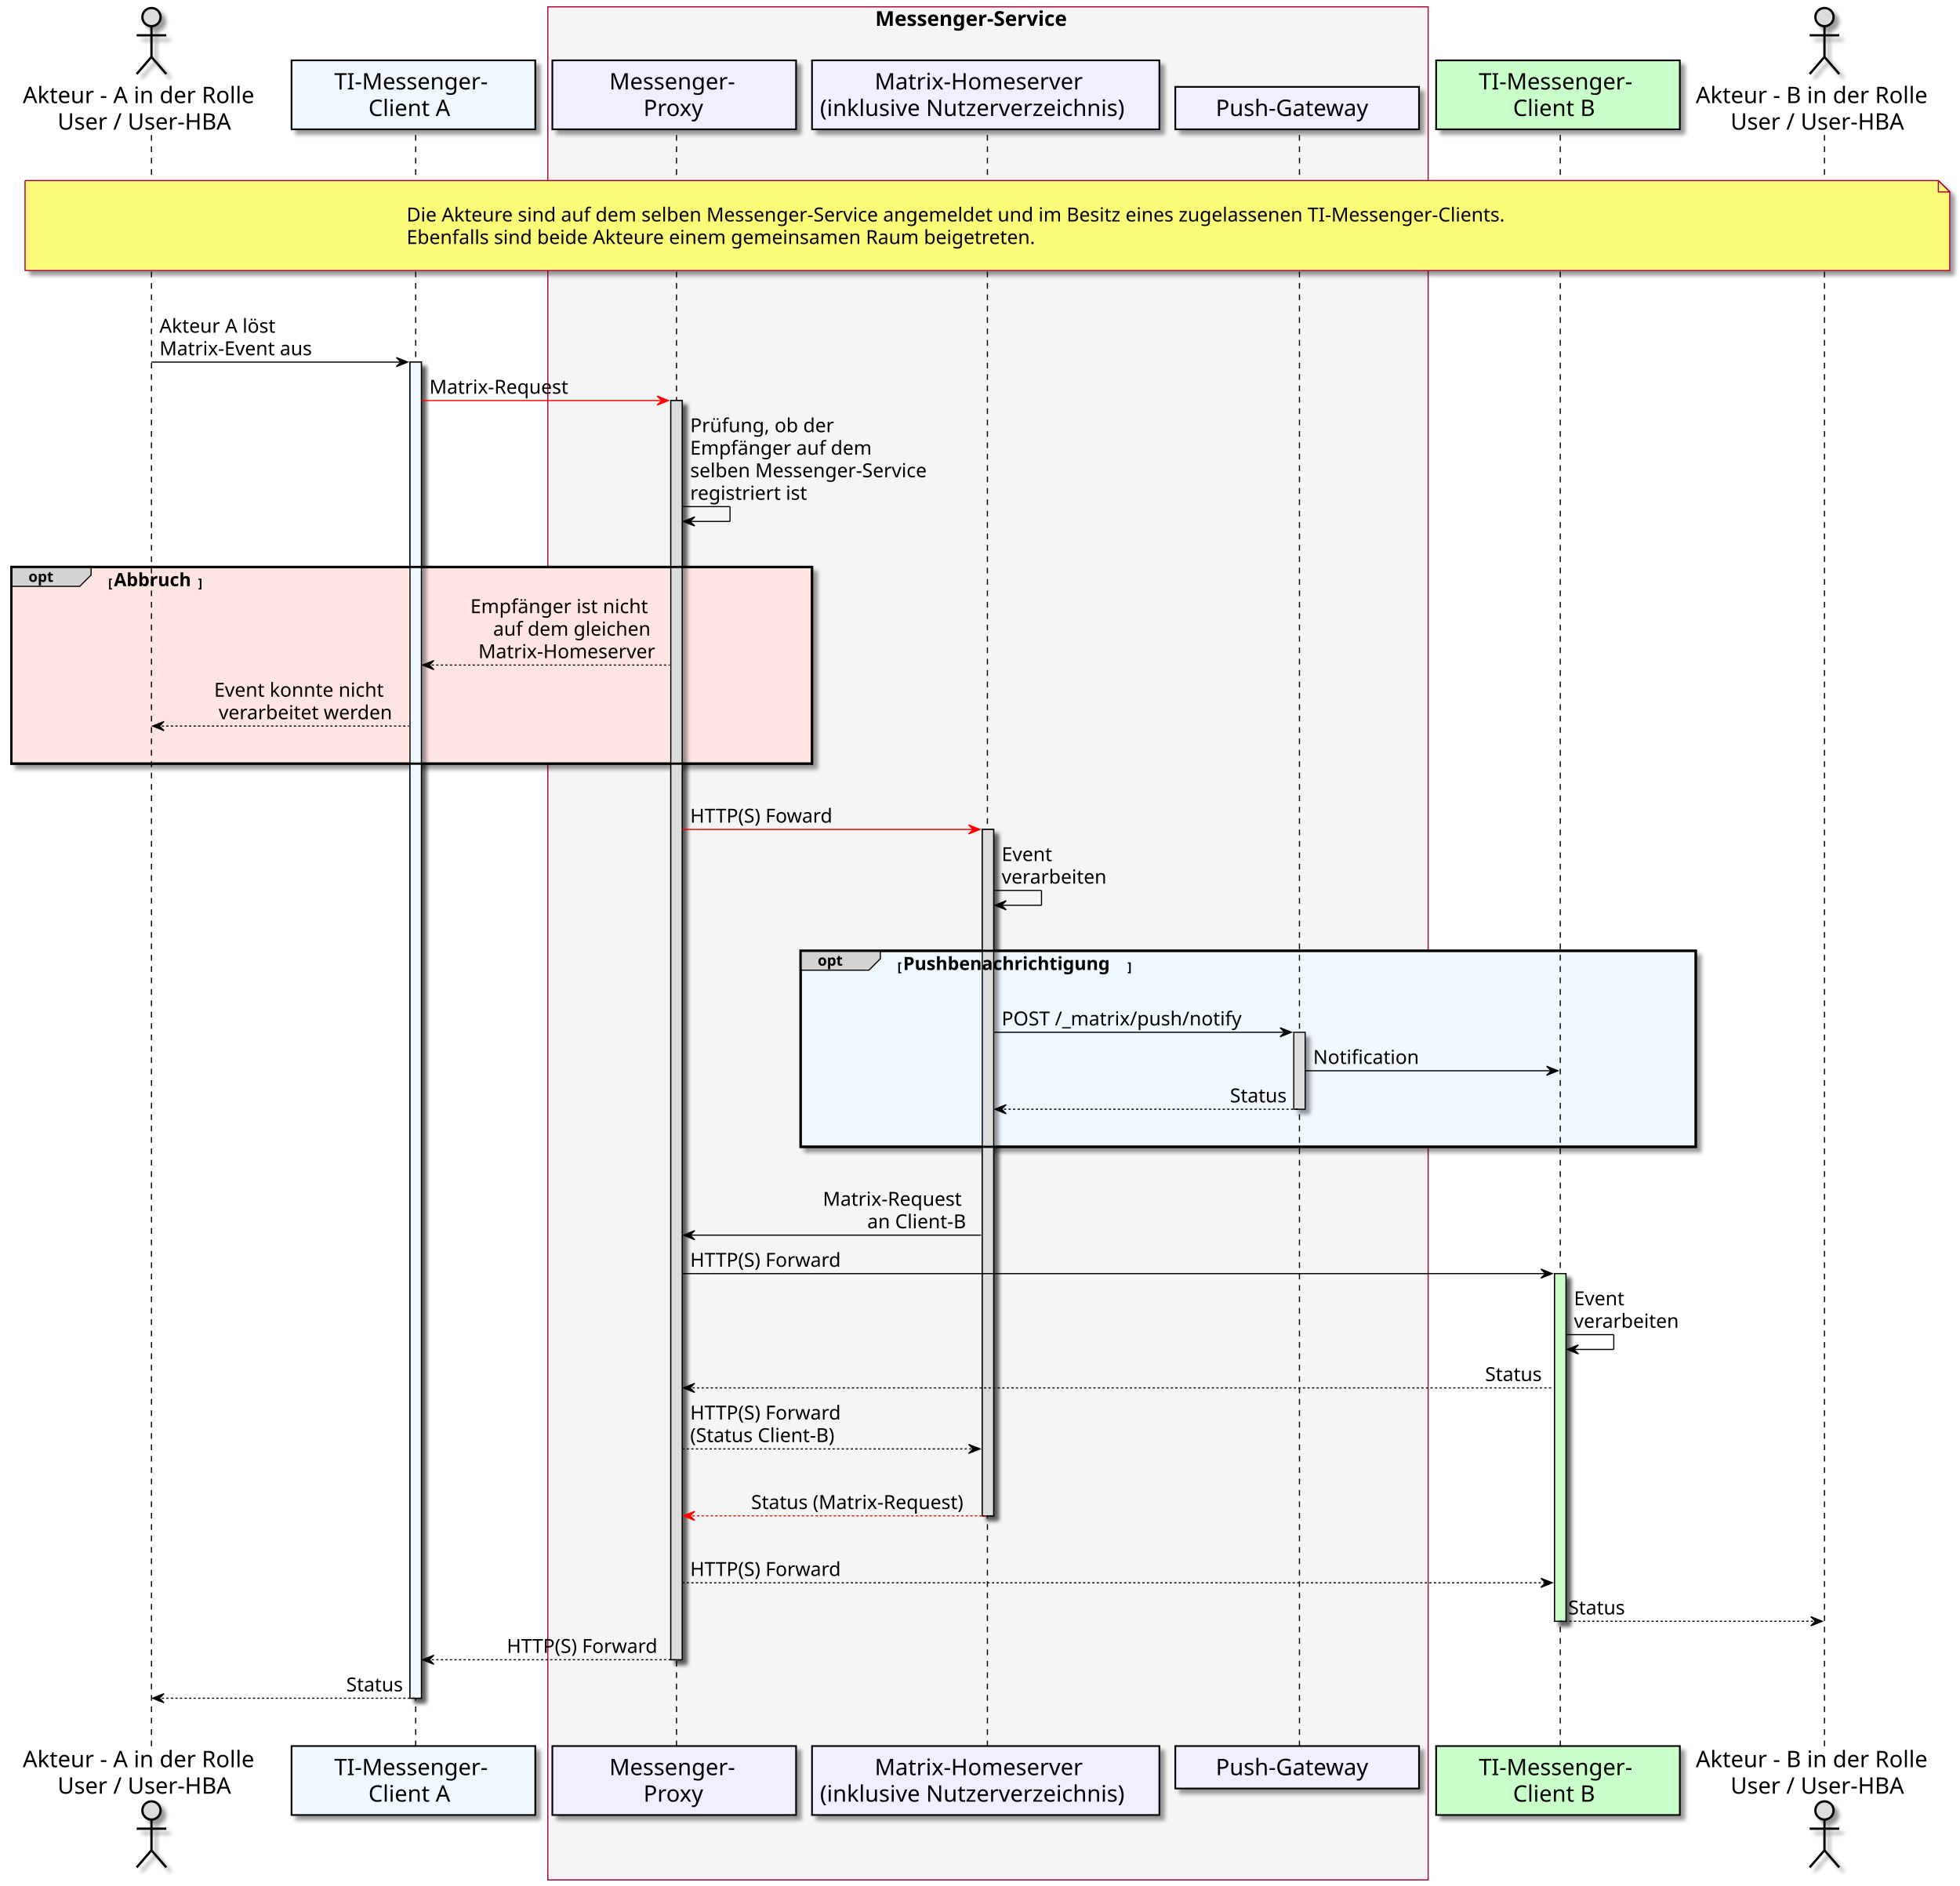
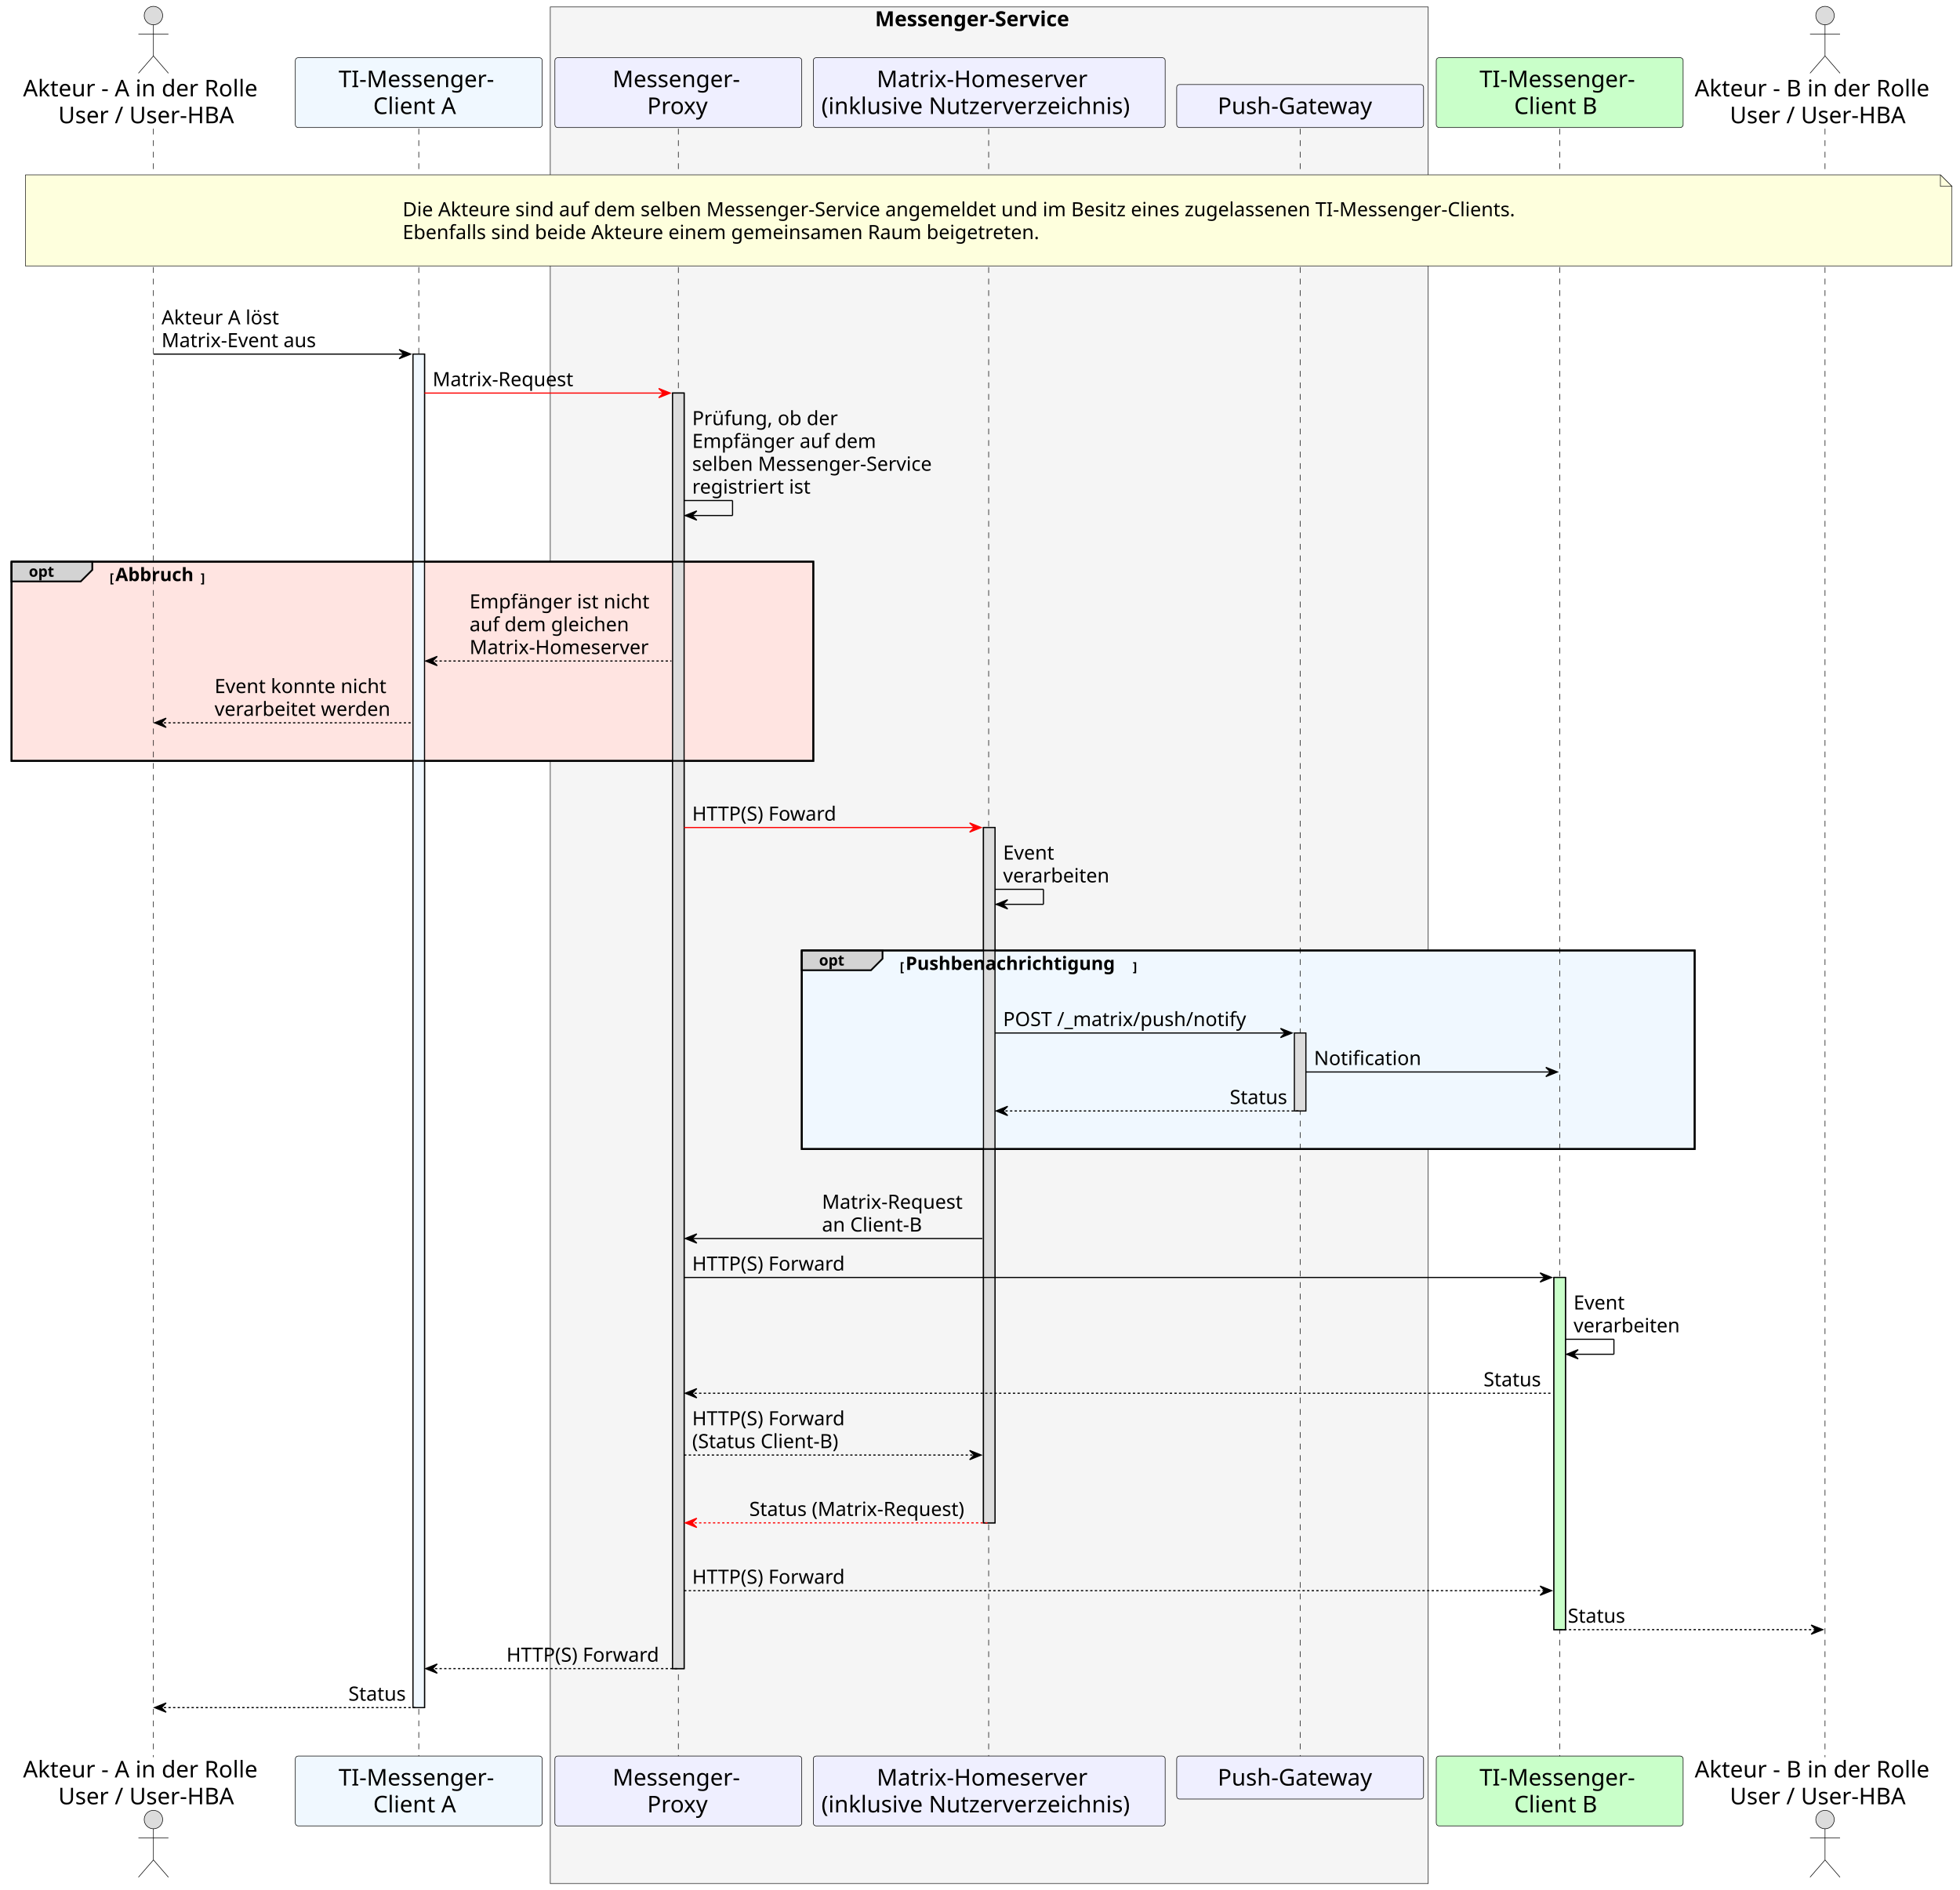
- <svg xmlns="http://www.w3.org/2000/svg" contentScriptType="application/ecmascript" contentStyleType="text/css" height="1656px" preserveAspectRatio="none" style="width:1721px;height:1656px;background:#FFFFFF;" version="1.1" viewBox="0 0 1721 1656" width="1721px" zoomAndPan="magnify">
-   <defs>
-     <filter height="300%" id="f1ey39pycby5nk" width="300%" x="-1" y="-1">
-       <feGaussianBlur result="blurOut" stdDeviation="2.0" />
-       <feColorMatrix in="blurOut" result="blurOut2" type="matrix" values="0 0 0 0 0 0 0 0 0 0 0 0 0 0 0 0 0 0 .4 0" />
-       <feOffset dx="4.0" dy="4.0" in="blurOut2" result="blurOut3" />
-       <feBlend in="SourceGraphic" in2="blurOut3" mode="normal" />
-     </filter>
-   </defs>
+ <svg xmlns="http://www.w3.org/2000/svg" contentStyleType="text/css" height="1638px" preserveAspectRatio="none" style="width:1699px;height:1638px;background:#FFFFFF;" version="1.1" viewBox="0 0 1699 1638" width="1699px" zoomAndPan="magnify">
+   <defs />
  <g>
-     <rect fill="#F5F5F5" height="1644.945" style="stroke:#A80036;stroke-width:1.0;" width="773" x="481" y="6" />
-     <text fill="#000000" font-family="sans-serif" font-size="18" font-weight="bold" lengthAdjust="spacing" textLength="193" x="768.5" y="22.708">Messenger-Service</text>
-     <text fill="#000000" font-family="sans-serif" font-size="13" font-weight="bold" lengthAdjust="spacing" textLength="0" x="966.5" y="23.887" />
-     <rect fill="#F0F8FF" filter="url(#f1ey39pycby5nk)" height="1173.398" style="stroke:#000000;stroke-width:1.0;" width="10" x="360" y="317.984" />
-     <rect fill="#DCDCDC" filter="url(#f1ey39pycby5nk)" height="1105.82" style="stroke:#000000;stroke-width:1.0;" width="10" x="589" y="351.773" />
-     <rect fill="#DCDCDC" filter="url(#f1ey39pycby5nk)" height="602.805" style="stroke:#000000;stroke-width:1.0;" width="10" x="862.5" y="728.422" />
-     <rect fill="#DCDCDC" filter="url(#f1ey39pycby5nk)" height="67.578" style="stroke:#000000;stroke-width:1.0;" width="10" x="1136" y="906.547" />
-     <rect fill="#C9FFC9" filter="url(#f1ey39pycby5nk)" height="305.312" style="stroke:#000000;stroke-width:1.0;" width="10" x="1365" y="1118.492" />
-     <rect fill="#FFE4E1" filter="url(#f1ey39pycby5nk)" height="172.703" style="stroke:#000000;stroke-width:2.0;" width="703" x="10" y="497.93" />
-     <rect fill="#F0F8FF" filter="url(#f1ey39pycby5nk)" height="172.125" style="stroke:#000000;stroke-width:2.0;" width="786" x="703" y="835" />
-     <line style="stroke:#000000;stroke-width:1.0;stroke-dasharray:5.0,5.0;" x1="133" x2="133" y1="118.562" y2="1534.383" />
-     <line style="stroke:#000000;stroke-width:1.0;stroke-dasharray:5.0,5.0;" x1="365" x2="365" y1="118.562" y2="1534.383" />
-     <line style="stroke:#000000;stroke-width:1.0;stroke-dasharray:5.0,5.0;" x1="594" x2="594" y1="118.562" y2="1534.383" />
-     <line style="stroke:#000000;stroke-width:1.0;stroke-dasharray:5.0,5.0;" x1="867" x2="867" y1="118.562" y2="1534.383" />
-     <line style="stroke:#000000;stroke-width:1.0;stroke-dasharray:5.0,5.0;" x1="1141" x2="1141" y1="118.562" y2="1534.383" />
-     <line style="stroke:#000000;stroke-width:1.0;stroke-dasharray:5.0,5.0;" x1="1370" x2="1370" y1="118.562" y2="1534.383" />
-     <line style="stroke:#000000;stroke-width:1.0;stroke-dasharray:5.0,5.0;" x1="1602" x2="1602" y1="118.562" y2="1534.383" />
-     <text fill="#000000" font-family="Aapex" font-size="20" lengthAdjust="spacing" textLength="220" x="20" y="90.564">Akteur - A in der Rolle</text>
-     <text fill="#000000" font-family="Aapex" font-size="20" lengthAdjust="spacing" textLength="159" x="50.5" y="113.846">User / User-HBA</text>
-     <ellipse cx="133" cy="15" fill="#DCDCDC" filter="url(#f1ey39pycby5nk)" rx="8" ry="8" style="stroke:#000000;stroke-width:2.0;" />
-     <path d="M133,23 L133,50 M120,31 L146,31 M133,50 L120,65 M133,50 L146,65 " fill="none" filter="url(#f1ey39pycby5nk)" style="stroke:#000000;stroke-width:2.0;" />
-     <text fill="#000000" font-family="Aapex" font-size="20" lengthAdjust="spacing" textLength="220" x="20" y="1551.947">Akteur - A in der Rolle</text>
-     <text fill="#000000" font-family="Aapex" font-size="20" lengthAdjust="spacing" textLength="159" x="50.5" y="1575.228">User / User-HBA</text>
-     <ellipse cx="133" cy="1589.945" fill="#DCDCDC" filter="url(#f1ey39pycby5nk)" rx="8" ry="8" style="stroke:#000000;stroke-width:2.0;" />
-     <path d="M133,1597.945 L133,1624.945 M120,1605.945 L146,1605.945 M133,1624.945 L120,1639.945 M133,1624.945 L146,1639.945 " fill="none" filter="url(#f1ey39pycby5nk)" style="stroke:#000000;stroke-width:2.0;" />
-     <rect fill="#F0F8FF" filter="url(#f1ey39pycby5nk)" height="60.562" style="stroke:#000000;stroke-width:1.5;" width="214" x="256" y="53" />
-     <text fill="#000000" font-family="Impact" font-size="20" lengthAdjust="spacing" textLength="139" x="293.5" y="78.564">TI-Messenger-</text>
-     <text fill="#000000" font-family="Impact" font-size="20" lengthAdjust="spacing" textLength="79" x="323.5" y="101.846">Client A</text>
-     <rect fill="#F0F8FF" filter="url(#f1ey39pycby5nk)" height="60.562" style="stroke:#000000;stroke-width:1.5;" width="214" x="256" y="1533.383" />
-     <text fill="#000000" font-family="Impact" font-size="20" lengthAdjust="spacing" textLength="139" x="293.5" y="1558.947">TI-Messenger-</text>
-     <text fill="#000000" font-family="Impact" font-size="20" lengthAdjust="spacing" textLength="79" x="323.5" y="1582.228">Client A</text>
-     <rect fill="#EFEFFF" filter="url(#f1ey39pycby5nk)" height="60.562" style="stroke:#000000;stroke-width:1.5;" width="214" x="485" y="53" />
-     <text fill="#000000" font-family="Impact" font-size="20" lengthAdjust="spacing" textLength="114" x="535" y="78.564">Messenger-</text>
-     <text fill="#000000" font-family="Impact" font-size="20" lengthAdjust="spacing" textLength="54" x="565" y="101.846">Proxy</text>
-     <rect fill="#EFEFFF" filter="url(#f1ey39pycby5nk)" height="60.562" style="stroke:#000000;stroke-width:1.5;" width="214" x="485" y="1533.383" />
-     <text fill="#000000" font-family="Impact" font-size="20" lengthAdjust="spacing" textLength="114" x="535" y="1558.947">Messenger-</text>
-     <text fill="#000000" font-family="Impact" font-size="20" lengthAdjust="spacing" textLength="54" x="565" y="1582.228">Proxy</text>
-     <rect fill="#EFEFFF" filter="url(#f1ey39pycby5nk)" height="60.562" style="stroke:#000000;stroke-width:1.5;" width="305" x="713" y="53" />
-     <text fill="#000000" font-family="Impact" font-size="20" lengthAdjust="spacing" textLength="189" x="768" y="78.564">Matrix-Homeserver</text>
-     <text fill="#000000" font-family="Impact" font-size="20" lengthAdjust="spacing" textLength="291" x="720" y="101.846">(inklusive Nutzerverzeichnis)</text>
-     <rect fill="#EFEFFF" filter="url(#f1ey39pycby5nk)" height="60.562" style="stroke:#000000;stroke-width:1.5;" width="305" x="713" y="1533.383" />
-     <text fill="#000000" font-family="Impact" font-size="20" lengthAdjust="spacing" textLength="189" x="768" y="1558.947">Matrix-Homeserver</text>
-     <text fill="#000000" font-family="Impact" font-size="20" lengthAdjust="spacing" textLength="291" x="720" y="1582.228">(inklusive Nutzerverzeichnis)</text>
-     <rect fill="#EFEFFF" filter="url(#f1ey39pycby5nk)" height="37.281" style="stroke:#000000;stroke-width:1.5;" width="214" x="1032" y="76.281" />
-     <text fill="#000000" font-family="Impact" font-size="20" lengthAdjust="spacing" textLength="143" x="1067.5" y="101.846">Push-Gateway</text>
-     <rect fill="#EFEFFF" filter="url(#f1ey39pycby5nk)" height="37.281" style="stroke:#000000;stroke-width:1.5;" width="214" x="1032" y="1533.383" />
-     <text fill="#000000" font-family="Impact" font-size="20" lengthAdjust="spacing" textLength="143" x="1067.5" y="1558.947">Push-Gateway</text>
-     <rect fill="#C9FFC9" filter="url(#f1ey39pycby5nk)" height="60.562" style="stroke:#000000;stroke-width:1.5;" width="214" x="1261" y="53" />
-     <text fill="#000000" font-family="Impact" font-size="20" lengthAdjust="spacing" textLength="139" x="1298.5" y="78.564">TI-Messenger-</text>
-     <text fill="#000000" font-family="Impact" font-size="20" lengthAdjust="spacing" textLength="79" x="1328.5" y="101.846">Client B</text>
-     <rect fill="#C9FFC9" filter="url(#f1ey39pycby5nk)" height="60.562" style="stroke:#000000;stroke-width:1.5;" width="214" x="1261" y="1533.383" />
-     <text fill="#000000" font-family="Impact" font-size="20" lengthAdjust="spacing" textLength="139" x="1298.5" y="1558.947">TI-Messenger-</text>
-     <text fill="#000000" font-family="Impact" font-size="20" lengthAdjust="spacing" textLength="79" x="1328.5" y="1582.228">Client B</text>
-     <text fill="#000000" font-family="Aapex" font-size="20" lengthAdjust="spacing" textLength="220" x="1489" y="90.564">Akteur - B in der Rolle</text>
-     <text fill="#000000" font-family="Aapex" font-size="20" lengthAdjust="spacing" textLength="159" x="1519.5" y="113.846">User / User-HBA</text>
-     <ellipse cx="1602" cy="15" fill="#DCDCDC" filter="url(#f1ey39pycby5nk)" rx="8" ry="8" style="stroke:#000000;stroke-width:2.0;" />
-     <path d="M1602,23 L1602,50 M1589,31 L1615,31 M1602,50 L1589,65 M1602,50 L1615,65 " fill="none" filter="url(#f1ey39pycby5nk)" style="stroke:#000000;stroke-width:2.0;" />
-     <text fill="#000000" font-family="Aapex" font-size="20" lengthAdjust="spacing" textLength="220" x="1489" y="1551.947">Akteur - B in der Rolle</text>
-     <text fill="#000000" font-family="Aapex" font-size="20" lengthAdjust="spacing" textLength="159" x="1519.5" y="1575.228">User / User-HBA</text>
-     <ellipse cx="1602" cy="1589.945" fill="#DCDCDC" filter="url(#f1ey39pycby5nk)" rx="8" ry="8" style="stroke:#000000;stroke-width:2.0;" />
-     <path d="M1602,1597.945 L1602,1624.945 M1589,1605.945 L1615,1605.945 M1602,1624.945 L1589,1639.945 M1602,1624.945 L1615,1639.945 " fill="none" filter="url(#f1ey39pycby5nk)" style="stroke:#000000;stroke-width:2.0;" />
-     <rect fill="#F0F8FF" filter="url(#f1ey39pycby5nk)" height="1173.398" style="stroke:#000000;stroke-width:1.0;" width="10" x="360" y="317.984" />
-     <rect fill="#DCDCDC" filter="url(#f1ey39pycby5nk)" height="1105.82" style="stroke:#000000;stroke-width:1.0;" width="10" x="589" y="351.773" />
-     <rect fill="#DCDCDC" filter="url(#f1ey39pycby5nk)" height="602.805" style="stroke:#000000;stroke-width:1.0;" width="10" x="862.5" y="728.422" />
-     <rect fill="#DCDCDC" filter="url(#f1ey39pycby5nk)" height="67.578" style="stroke:#000000;stroke-width:1.0;" width="10" x="1136" y="906.547" />
-     <rect fill="#C9FFC9" filter="url(#f1ey39pycby5nk)" height="305.312" style="stroke:#000000;stroke-width:1.0;" width="10" x="1365" y="1118.492" />
-     <path d="M22,158.562 L22,237.562 L1712,237.562 L1712,168.562 L1702,158.562 L22,158.562 " fill="#FBFB77" filter="url(#f1ey39pycby5nk)" style="stroke:#A80036;stroke-width:1.0;" />
-     <path d="M1702,158.562 L1702,168.562 L1712,168.562 L1702,158.562 " fill="#FBFB77" style="stroke:#A80036;stroke-width:1.0;" />
-     <text fill="#000000" font-family="sans-serif" font-size="13" lengthAdjust="spacing" textLength="0" x="361" y="175.629" />
-     <text fill="#000000" font-family="sans-serif" font-size="17" lengthAdjust="spacing" textLength="1007" x="357" y="194.475">Die Akteure sind auf dem selben Messenger-Service angemeldet und im Besitz eines zugelassenen TI-Messenger-Clients.</text>
-     <text fill="#000000" font-family="sans-serif" font-size="17" lengthAdjust="spacing" textLength="580" x="357" y="214.264">Ebenfalls sind beide Akteure einem gemeinsamen Raum beigetreten.</text>
-     <text fill="#000000" font-family="sans-serif" font-size="13" lengthAdjust="spacing" textLength="0" x="361" y="230.34" />
-     <polygon fill="#000000" points="348,313.984,358,317.984,348,321.984,352,317.984" style="stroke:#000000;stroke-width:1.0;" />
-     <line style="stroke:#000000;stroke-width:1.0;" x1="133" x2="354" y1="317.984" y2="317.984" />
-     <text fill="#000000" font-family="sans-serif" font-size="17" lengthAdjust="spacing" textLength="107" x="140" y="292.186">Akteur A löst</text>
-     <text fill="#000000" font-family="sans-serif" font-size="17" lengthAdjust="spacing" textLength="143" x="140" y="311.975">Matrix-Event aus</text>
-     <polygon fill="#FF0000" points="577,347.773,587,351.773,577,355.773,581,351.773" style="stroke:#FF0000;stroke-width:1.0;" />
-     <line style="stroke:#FF0000;stroke-width:1.0;" x1="370" x2="583" y1="351.773" y2="351.773" />
-     <text fill="#000000" font-family="sans-serif" font-size="17" lengthAdjust="spacing" textLength="128" x="377" y="345.764">Matrix-Request</text>
-     <line style="stroke:#000000;stroke-width:1.0;" x1="599" x2="641" y1="444.93" y2="444.93" />
-     <line style="stroke:#000000;stroke-width:1.0;" x1="641" x2="641" y1="444.93" y2="457.93" />
-     <line style="stroke:#000000;stroke-width:1.0;" x1="600" x2="641" y1="457.93" y2="457.93" />
-     <polygon fill="#000000" points="610,453.93,600,457.93,610,461.93,606,457.93" style="stroke:#000000;stroke-width:1.0;" />
-     <text fill="#000000" font-family="sans-serif" font-size="17" lengthAdjust="spacing" textLength="128" x="606" y="379.553">Prüfung, ob der</text>
-     <text fill="#000000" font-family="sans-serif" font-size="17" lengthAdjust="spacing" textLength="166" x="606" y="399.342">Empfänger auf dem</text>
-     <text fill="#000000" font-family="sans-serif" font-size="17" lengthAdjust="spacing" textLength="215" x="606" y="419.131">selben Messenger-Service</text>
-     <text fill="#000000" font-family="sans-serif" font-size="17" lengthAdjust="spacing" textLength="108" x="606" y="438.92">registriert ist</text>
-     <path d="M10,497.93 L80,497.93 L80,504.93 L70,514.93 L10,514.93 L10,497.93 " fill="#D3D3D3" style="stroke:#000000;stroke-width:1.0;" />
-     <rect fill="none" height="172.703" style="stroke:#000000;stroke-width:2.0;" width="703" x="10" y="497.93" />
-     <text fill="#000000" font-family="sans-serif" font-size="13" font-weight="bold" lengthAdjust="spacing" textLength="25" x="25" y="510.997">opt</text>
-     <text fill="#000000" font-family="sans-serif" font-size="11" font-weight="bold" lengthAdjust="spacing" textLength="5" x="95" y="515.96">[</text>
-     <text fill="#000000" font-family="sans-serif" font-size="16" font-weight="bold" lengthAdjust="spacing" textLength="74" x="100" y="514.781">Abbruch</text>
-     <text fill="#000000" font-family="sans-serif" font-size="11" font-weight="bold" lengthAdjust="spacing" textLength="5" x="174" y="515.96">]</text>
-     <polygon fill="#000000" points="381,580.055,371,584.055,381,588.055,377,584.055" style="stroke:#000000;stroke-width:1.0;" />
-     <line style="stroke:#000000;stroke-width:1.0;stroke-dasharray:2.0,2.0;" x1="375" x2="588" y1="584.055" y2="584.055" />
-     <text fill="#000000" font-family="sans-serif" font-size="17" lengthAdjust="spacing" textLength="164" x="413" y="538.467">Empfänger ist nicht</text>
-     <text fill="#000000" font-family="sans-serif" font-size="17" lengthAdjust="spacing" textLength="144" x="433" y="558.256">auf dem gleichen</text>
-     <text fill="#000000" font-family="sans-serif" font-size="17" lengthAdjust="spacing" textLength="162" x="420" y="578.045">Matrix-Homeserver</text>
-     <polygon fill="#000000" points="144,633.633,134,637.633,144,641.633,140,637.633" style="stroke:#000000;stroke-width:1.0;" />
-     <line style="stroke:#000000;stroke-width:1.0;stroke-dasharray:2.0,2.0;" x1="138" x2="359" y1="637.633" y2="637.633" />
-     <text fill="#000000" font-family="sans-serif" font-size="17" lengthAdjust="spacing" textLength="160" x="188" y="611.835">Event konnte nicht</text>
-     <text fill="#000000" font-family="sans-serif" font-size="17" lengthAdjust="spacing" textLength="161" x="192" y="631.624">verarbeitet werden</text>
-     <polygon fill="#FF0000" points="850.5,724.422,860.5,728.422,850.5,732.422,854.5,728.422" style="stroke:#FF0000;stroke-width:1.0;" />
-     <line style="stroke:#FF0000;stroke-width:1.0;" x1="599" x2="856.5" y1="728.422" y2="728.422" />
-     <text fill="#000000" font-family="sans-serif" font-size="17" lengthAdjust="spacing" textLength="135" x="606" y="722.413">HTTP(S) Foward</text>
-     <line style="stroke:#000000;stroke-width:1.0;" x1="872.5" x2="914.5" y1="782" y2="782" />
-     <line style="stroke:#000000;stroke-width:1.0;" x1="914.5" x2="914.5" y1="782" y2="795" />
-     <line style="stroke:#000000;stroke-width:1.0;" x1="873.5" x2="914.5" y1="795" y2="795" />
-     <polygon fill="#000000" points="883.5,791,873.5,795,883.5,799,879.5,795" style="stroke:#000000;stroke-width:1.0;" />
-     <text fill="#000000" font-family="sans-serif" font-size="17" lengthAdjust="spacing" textLength="49" x="879.5" y="756.202">Event</text>
-     <text fill="#000000" font-family="sans-serif" font-size="17" lengthAdjust="spacing" textLength="97" x="879.5" y="775.991">verarbeiten</text>
-     <path d="M703,835 L773,835 L773,842 L763,852 L703,852 L703,835 " fill="#D3D3D3" style="stroke:#000000;stroke-width:1.0;" />
-     <rect fill="none" height="172.125" style="stroke:#000000;stroke-width:2.0;" width="786" x="703" y="835" />
-     <text fill="#000000" font-family="sans-serif" font-size="13" font-weight="bold" lengthAdjust="spacing" textLength="25" x="718" y="848.067">opt</text>
-     <text fill="#000000" font-family="sans-serif" font-size="11" font-weight="bold" lengthAdjust="spacing" textLength="5" x="788" y="853.031">[</text>
-     <text fill="#000000" font-family="sans-serif" font-size="16" font-weight="bold" lengthAdjust="spacing" textLength="197" x="793" y="851.852">Pushbenachrichtigung</text>
-     <text fill="#000000" font-family="sans-serif" font-size="11" font-weight="bold" lengthAdjust="spacing" textLength="5" x="990" y="853.031">]</text>
-     <polygon fill="#000000" points="1124,902.547,1134,906.547,1124,910.547,1128,906.547" style="stroke:#000000;stroke-width:1.0;" />
-     <line style="stroke:#000000;stroke-width:1.0;" x1="872.5" x2="1130" y1="906.547" y2="906.547" />
-     <text fill="#000000" font-family="sans-serif" font-size="17" lengthAdjust="spacing" textLength="221" x="879.5" y="900.538">POST /_matrix/push/notify</text>
-     <polygon fill="#000000" points="1358,936.336,1368,940.336,1358,944.336,1362,940.336" style="stroke:#000000;stroke-width:1.0;" />
-     <line style="stroke:#000000;stroke-width:1.0;" x1="1146" x2="1364" y1="940.336" y2="940.336" />
-     <text fill="#000000" font-family="sans-serif" font-size="17" lengthAdjust="spacing" textLength="97" x="1153" y="934.327">Notification</text>
-     <polygon fill="#000000" points="883.5,970.125,873.5,974.125,883.5,978.125,879.5,974.125" style="stroke:#000000;stroke-width:1.0;" />
-     <line style="stroke:#000000;stroke-width:1.0;stroke-dasharray:2.0,2.0;" x1="877.5" x2="1140" y1="974.125" y2="974.125" />
-     <text fill="#000000" font-family="sans-serif" font-size="17" lengthAdjust="spacing" textLength="54" x="1080" y="968.116">Status</text>
-     <polygon fill="#000000" points="610,1080.703,600,1084.703,610,1088.703,606,1084.703" style="stroke:#000000;stroke-width:1.0;" />
-     <line style="stroke:#000000;stroke-width:1.0;" x1="604" x2="861.5" y1="1084.703" y2="1084.703" />
-     <text fill="#000000" font-family="sans-serif" font-size="17" lengthAdjust="spacing" textLength="128" x="722.5" y="1058.905">Matrix-Request</text>
-     <text fill="#000000" font-family="sans-serif" font-size="17" lengthAdjust="spacing" textLength="94" x="761.5" y="1078.694">an Client-B</text>
-     <polygon fill="#000000" points="1353,1114.492,1363,1118.492,1353,1122.492,1357,1118.492" style="stroke:#000000;stroke-width:1.0;" />
-     <line style="stroke:#000000;stroke-width:1.0;" x1="599" x2="1359" y1="1118.492" y2="1118.492" />
-     <text fill="#000000" font-family="sans-serif" font-size="17" lengthAdjust="spacing" textLength="142" x="606" y="1112.483">HTTP(S) Forward</text>
-     <line style="stroke:#000000;stroke-width:1.0;" x1="1375" x2="1417" y1="1172.07" y2="1172.07" />
-     <line style="stroke:#000000;stroke-width:1.0;" x1="1417" x2="1417" y1="1172.07" y2="1185.07" />
-     <line style="stroke:#000000;stroke-width:1.0;" x1="1376" x2="1417" y1="1185.07" y2="1185.07" />
-     <polygon fill="#000000" points="1386,1181.07,1376,1185.07,1386,1189.07,1382,1185.07" style="stroke:#000000;stroke-width:1.0;" />
-     <text fill="#000000" font-family="sans-serif" font-size="17" lengthAdjust="spacing" textLength="49" x="1382" y="1146.272">Event</text>
-     <text fill="#000000" font-family="sans-serif" font-size="17" lengthAdjust="spacing" textLength="97" x="1382" y="1166.061">verarbeiten</text>
-     <polygon fill="#000000" points="610,1214.859,600,1218.859,610,1222.859,606,1218.859" style="stroke:#000000;stroke-width:1.0;" />
-     <line style="stroke:#000000;stroke-width:1.0;stroke-dasharray:2.0,2.0;" x1="604" x2="1364" y1="1218.859" y2="1218.859" />
-     <text fill="#000000" font-family="sans-serif" font-size="17" lengthAdjust="spacing" textLength="54" x="1304" y="1212.85">Status</text>
-     <polygon fill="#000000" points="850.5,1268.438,860.5,1272.438,850.5,1276.438,854.5,1272.438" style="stroke:#000000;stroke-width:1.0;" />
-     <line style="stroke:#000000;stroke-width:1.0;stroke-dasharray:2.0,2.0;" x1="599" x2="856.5" y1="1272.438" y2="1272.438" />
-     <text fill="#000000" font-family="sans-serif" font-size="17" lengthAdjust="spacing" textLength="142" x="606" y="1246.639">HTTP(S) Forward</text>
-     <text fill="#000000" font-family="sans-serif" font-size="17" lengthAdjust="spacing" textLength="141" x="606" y="1266.428">(Status Client-B)</text>
-     <polygon fill="#FF0000" points="610,1327.227,600,1331.227,610,1335.227,606,1331.227" style="stroke:#FF0000;stroke-width:1.0;" />
-     <line style="stroke:#FF0000;stroke-width:1.0;stroke-dasharray:2.0,2.0;" x1="604" x2="866.5" y1="1331.227" y2="1331.227" />
-     <text fill="#000000" font-family="sans-serif" font-size="17" lengthAdjust="spacing" textLength="201" x="659.5" y="1325.217">Status (Matrix-Request)</text>
-     <polygon fill="#000000" points="1353,1386.016,1363,1390.016,1353,1394.016,1357,1390.016" style="stroke:#000000;stroke-width:1.0;" />
-     <line style="stroke:#000000;stroke-width:1.0;stroke-dasharray:2.0,2.0;" x1="599" x2="1359" y1="1390.016" y2="1390.016" />
-     <text fill="#000000" font-family="sans-serif" font-size="17" lengthAdjust="spacing" textLength="142" x="606" y="1384.006">HTTP(S) Forward</text>
-     <polygon fill="#000000" points="1590,1419.805,1600,1423.805,1590,1427.805,1594,1423.805" style="stroke:#000000;stroke-width:1.0;" />
-     <line style="stroke:#000000;stroke-width:1.0;stroke-dasharray:2.0,2.0;" x1="1370" x2="1596" y1="1423.805" y2="1423.805" />
-     <text fill="#000000" font-family="sans-serif" font-size="17" lengthAdjust="spacing" textLength="54" x="1377" y="1417.795">Status</text>
-     <polygon fill="#000000" points="381,1453.594,371,1457.594,381,1461.594,377,1457.594" style="stroke:#000000;stroke-width:1.0;" />
-     <line style="stroke:#000000;stroke-width:1.0;stroke-dasharray:2.0,2.0;" x1="375" x2="593" y1="1457.594" y2="1457.594" />
-     <text fill="#000000" font-family="sans-serif" font-size="17" lengthAdjust="spacing" textLength="142" x="445" y="1451.584">HTTP(S) Forward</text>
-     <polygon fill="#000000" points="144,1487.383,134,1491.383,144,1495.383,140,1491.383" style="stroke:#000000;stroke-width:1.0;" />
-     <line style="stroke:#000000;stroke-width:1.0;stroke-dasharray:2.0,2.0;" x1="138" x2="364" y1="1491.383" y2="1491.383" />
-     <text fill="#000000" font-family="sans-serif" font-size="17" lengthAdjust="spacing" textLength="54" x="304" y="1485.373">Status</text>
+     <rect fill="#F5F5F5" height="1626.945" style="stroke:#181818;stroke-width:0.5;" width="761" x="477" y="6" />
+     <text fill="#000000" font-family="sans-serif" font-size="18" font-weight="bold" lengthAdjust="spacing" textLength="193" x="758.5" y="22.708">Messenger-Service</text>
+     <text fill="#000000" font-family="sans-serif" font-size="13" font-weight="bold" lengthAdjust="spacing" textLength="5" x="951.5" y="23.887"> </text>
+     <rect fill="#F0F8FF" height="1173.398" style="stroke:#000000;stroke-width:1.0;" width="10" x="358" y="306.984" />
+     <rect fill="#DCDCDC" height="1105.82" style="stroke:#000000;stroke-width:1.0;" width="10" x="583" y="340.773" />
+     <rect fill="#DCDCDC" height="602.805" style="stroke:#000000;stroke-width:1.0;" width="10" x="852.5" y="717.422" />
+     <rect fill="#DCDCDC" height="67.578" style="stroke:#000000;stroke-width:1.0;" width="10" x="1122" y="895.547" />
+     <rect fill="#C9FFC9" height="305.312" style="stroke:#000000;stroke-width:1.0;" width="10" x="1347" y="1107.492" />
+     <rect fill="#FFE4E1" height="172.703" style="stroke:#000000;stroke-width:1.5;" width="695" x="10" y="486.93" />
+     <rect fill="#F0F8FF" height="172.125" style="stroke:#000000;stroke-width:1.5;" width="774" x="695" y="824" />
+     <line style="stroke:#000000;stroke-width:0.5;stroke-dasharray:5.0,5.0;" x1="133" x2="133" y1="111.562" y2="1523.383" />
+     <line style="stroke:#000000;stroke-width:0.5;stroke-dasharray:5.0,5.0;" x1="363" x2="363" y1="111.562" y2="1523.383" />
+     <line style="stroke:#000000;stroke-width:0.5;stroke-dasharray:5.0,5.0;" x1="588" x2="588" y1="111.562" y2="1523.383" />
+     <line style="stroke:#000000;stroke-width:0.5;stroke-dasharray:5.0,5.0;" x1="857" x2="857" y1="111.562" y2="1523.383" />
+     <line style="stroke:#000000;stroke-width:0.5;stroke-dasharray:5.0,5.0;" x1="1127" x2="1127" y1="111.562" y2="1523.383" />
+     <line style="stroke:#000000;stroke-width:0.5;stroke-dasharray:5.0,5.0;" x1="1352" x2="1352" y1="111.562" y2="1523.383" />
+     <line style="stroke:#000000;stroke-width:0.5;stroke-dasharray:5.0,5.0;" x1="1582" x2="1582" y1="111.562" y2="1523.383" />
+     <text fill="#000000" font-family="Aapex" font-size="20" lengthAdjust="spacing" textLength="220" x="20" y="83.564">Akteur - A in der Rolle</text>
+     <text fill="#000000" font-family="Aapex" font-size="20" lengthAdjust="spacing" textLength="159" x="50.5" y="106.846">User / User-HBA</text>
+     <ellipse cx="133" cy="13.5" fill="#DCDCDC" rx="8" ry="8" style="stroke:#000000;stroke-width:0.5;" />
+     <path d="M133,21.5 L133,48.5 M120,29.5 L146,29.5 M133,48.5 L120,63.5 M133,48.5 L146,63.5 " fill="none" style="stroke:#000000;stroke-width:0.5;" />
+     <text fill="#000000" font-family="Aapex" font-size="20" lengthAdjust="spacing" textLength="220" x="20" y="1540.947">Akteur - A in der Rolle</text>
+     <text fill="#000000" font-family="Aapex" font-size="20" lengthAdjust="spacing" textLength="159" x="50.5" y="1564.228">User / User-HBA</text>
+     <ellipse cx="133" cy="1577.445" fill="#DCDCDC" rx="8" ry="8" style="stroke:#000000;stroke-width:0.5;" />
+     <path d="M133,1585.445 L133,1612.445 M120,1593.445 L146,1593.445 M133,1612.445 L120,1627.445 M133,1612.445 L146,1627.445 " fill="none" style="stroke:#000000;stroke-width:0.5;" />
+     <rect fill="#F0F8FF" height="60.562" rx="2.5" ry="2.5" style="stroke:#000000;stroke-width:0.5;" width="214" x="256" y="50" />
+     <text fill="#000000" font-family="Impact" font-size="20" lengthAdjust="spacing" textLength="139" x="293.5" y="75.564">TI-Messenger-</text>
+     <text fill="#000000" font-family="Impact" font-size="20" lengthAdjust="spacing" textLength="79" x="323.5" y="98.846">Client A</text>
+     <rect fill="#F0F8FF" height="60.562" rx="2.5" ry="2.5" style="stroke:#000000;stroke-width:0.5;" width="214" x="256" y="1522.383" />
+     <text fill="#000000" font-family="Impact" font-size="20" lengthAdjust="spacing" textLength="139" x="293.5" y="1547.947">TI-Messenger-</text>
+     <text fill="#000000" font-family="Impact" font-size="20" lengthAdjust="spacing" textLength="79" x="323.5" y="1571.228">Client A</text>
+     <rect fill="#EFEFFF" height="60.562" rx="2.5" ry="2.5" style="stroke:#000000;stroke-width:0.5;" width="214" x="481" y="50" />
+     <text fill="#000000" font-family="Impact" font-size="20" lengthAdjust="spacing" textLength="114" x="531" y="75.564">Messenger-</text>
+     <text fill="#000000" font-family="Impact" font-size="20" lengthAdjust="spacing" textLength="54" x="561" y="98.846">Proxy</text>
+     <rect fill="#EFEFFF" height="60.562" rx="2.5" ry="2.5" style="stroke:#000000;stroke-width:0.5;" width="214" x="481" y="1522.383" />
+     <text fill="#000000" font-family="Impact" font-size="20" lengthAdjust="spacing" textLength="114" x="531" y="1547.947">Messenger-</text>
+     <text fill="#000000" font-family="Impact" font-size="20" lengthAdjust="spacing" textLength="54" x="561" y="1571.228">Proxy</text>
+     <rect fill="#EFEFFF" height="60.562" rx="2.5" ry="2.5" style="stroke:#000000;stroke-width:0.5;" width="305" x="705" y="50" />
+     <text fill="#000000" font-family="Impact" font-size="20" lengthAdjust="spacing" textLength="189" x="760" y="75.564">Matrix-Homeserver</text>
+     <text fill="#000000" font-family="Impact" font-size="20" lengthAdjust="spacing" textLength="291" x="712" y="98.846">(inklusive Nutzerverzeichnis)</text>
+     <rect fill="#EFEFFF" height="60.562" rx="2.5" ry="2.5" style="stroke:#000000;stroke-width:0.5;" width="305" x="705" y="1522.383" />
+     <text fill="#000000" font-family="Impact" font-size="20" lengthAdjust="spacing" textLength="189" x="760" y="1547.947">Matrix-Homeserver</text>
+     <text fill="#000000" font-family="Impact" font-size="20" lengthAdjust="spacing" textLength="291" x="712" y="1571.228">(inklusive Nutzerverzeichnis)</text>
+     <rect fill="#EFEFFF" height="37.281" rx="2.5" ry="2.5" style="stroke:#000000;stroke-width:0.5;" width="214" x="1020" y="73.281" />
+     <text fill="#000000" font-family="Impact" font-size="20" lengthAdjust="spacing" textLength="143" x="1055.5" y="98.846">Push-Gateway</text>
+     <rect fill="#EFEFFF" height="37.281" rx="2.5" ry="2.5" style="stroke:#000000;stroke-width:0.5;" width="214" x="1020" y="1522.383" />
+     <text fill="#000000" font-family="Impact" font-size="20" lengthAdjust="spacing" textLength="143" x="1055.5" y="1547.947">Push-Gateway</text>
+     <rect fill="#C9FFC9" height="60.562" rx="2.5" ry="2.5" style="stroke:#000000;stroke-width:0.5;" width="214" x="1245" y="50" />
+     <text fill="#000000" font-family="Impact" font-size="20" lengthAdjust="spacing" textLength="139" x="1282.5" y="75.564">TI-Messenger-</text>
+     <text fill="#000000" font-family="Impact" font-size="20" lengthAdjust="spacing" textLength="79" x="1312.5" y="98.846">Client B</text>
+     <rect fill="#C9FFC9" height="60.562" rx="2.5" ry="2.5" style="stroke:#000000;stroke-width:0.5;" width="214" x="1245" y="1522.383" />
+     <text fill="#000000" font-family="Impact" font-size="20" lengthAdjust="spacing" textLength="139" x="1282.5" y="1547.947">TI-Messenger-</text>
+     <text fill="#000000" font-family="Impact" font-size="20" lengthAdjust="spacing" textLength="79" x="1312.5" y="1571.228">Client B</text>
+     <text fill="#000000" font-family="Aapex" font-size="20" lengthAdjust="spacing" textLength="220" x="1469" y="83.564">Akteur - B in der Rolle</text>
+     <text fill="#000000" font-family="Aapex" font-size="20" lengthAdjust="spacing" textLength="159" x="1499.5" y="106.846">User / User-HBA</text>
+     <ellipse cx="1582" cy="13.5" fill="#DCDCDC" rx="8" ry="8" style="stroke:#000000;stroke-width:0.5;" />
+     <path d="M1582,21.5 L1582,48.5 M1569,29.5 L1595,29.5 M1582,48.5 L1569,63.5 M1582,48.5 L1595,63.5 " fill="none" style="stroke:#000000;stroke-width:0.5;" />
+     <text fill="#000000" font-family="Aapex" font-size="20" lengthAdjust="spacing" textLength="220" x="1469" y="1540.947">Akteur - B in der Rolle</text>
+     <text fill="#000000" font-family="Aapex" font-size="20" lengthAdjust="spacing" textLength="159" x="1499.5" y="1564.228">User / User-HBA</text>
+     <ellipse cx="1582" cy="1577.445" fill="#DCDCDC" rx="8" ry="8" style="stroke:#000000;stroke-width:0.5;" />
+     <path d="M1582,1585.445 L1582,1612.445 M1569,1593.445 L1595,1593.445 M1582,1612.445 L1569,1627.445 M1582,1612.445 L1595,1627.445 " fill="none" style="stroke:#000000;stroke-width:0.5;" />
+     <rect fill="#F0F8FF" height="1173.398" style="stroke:#000000;stroke-width:1.0;" width="10" x="358" y="306.984" />
+     <rect fill="#DCDCDC" height="1105.82" style="stroke:#000000;stroke-width:1.0;" width="10" x="583" y="340.773" />
+     <rect fill="#DCDCDC" height="602.805" style="stroke:#000000;stroke-width:1.0;" width="10" x="852.5" y="717.422" />
+     <rect fill="#DCDCDC" height="67.578" style="stroke:#000000;stroke-width:1.0;" width="10" x="1122" y="895.547" />
+     <rect fill="#C9FFC9" height="305.312" style="stroke:#000000;stroke-width:1.0;" width="10" x="1347" y="1107.492" />
+     <path d="M22,151.562 L22,230.562 L1692,230.562 L1692,161.562 L1682,151.562 L22,151.562 " fill="#FEFFDD" style="stroke:#181818;stroke-width:0.5;" />
+     <path d="M1682,151.562 L1682,161.562 L1692,161.562 L1682,151.562 " fill="#FEFFDD" style="stroke:#181818;stroke-width:0.5;" />
+     <text fill="#000000" font-family="sans-serif" font-size="13" lengthAdjust="spacing" textLength="4" x="349" y="168.629"> </text>
+     <text fill="#000000" font-family="sans-serif" font-size="17" lengthAdjust="spacing" textLength="1007" x="349" y="187.475">Die Akteure sind auf dem selben Messenger-Service angemeldet und im Besitz eines zugelassenen TI-Messenger-Clients.</text>
+     <text fill="#000000" font-family="sans-serif" font-size="17" lengthAdjust="spacing" textLength="580" x="349" y="207.264">Ebenfalls sind beide Akteure einem gemeinsamen Raum beigetreten.</text>
+     <text fill="#000000" font-family="sans-serif" font-size="13" lengthAdjust="spacing" textLength="4" x="349" y="223.34"> </text>
+     <polygon fill="#000000" points="346,302.984,356,306.984,346,310.984,350,306.984" style="stroke:#000000;stroke-width:1.0;" />
+     <line style="stroke:#000000;stroke-width:1.0;" x1="133" x2="352" y1="306.984" y2="306.984" />
+     <text fill="#000000" font-family="sans-serif" font-size="17" lengthAdjust="spacing" textLength="107" x="140" y="281.186">Akteur A löst</text>
+     <text fill="#000000" font-family="sans-serif" font-size="17" lengthAdjust="spacing" textLength="143" x="140" y="300.975">Matrix-Event aus</text>
+     <polygon fill="#FF0000" points="571,336.773,581,340.773,571,344.773,575,340.773" style="stroke:#FF0000;stroke-width:1.0;" />
+     <line style="stroke:#FF0000;stroke-width:1.0;" x1="368" x2="577" y1="340.773" y2="340.773" />
+     <text fill="#000000" font-family="sans-serif" font-size="17" lengthAdjust="spacing" textLength="128" x="375" y="334.764">Matrix-Request</text>
+     <line style="stroke:#000000;stroke-width:1.0;" x1="593" x2="635" y1="433.93" y2="433.93" />
+     <line style="stroke:#000000;stroke-width:1.0;" x1="635" x2="635" y1="433.93" y2="446.93" />
+     <line style="stroke:#000000;stroke-width:1.0;" x1="594" x2="635" y1="446.93" y2="446.93" />
+     <polygon fill="#000000" points="604,442.93,594,446.93,604,450.93,600,446.93" style="stroke:#000000;stroke-width:1.0;" />
+     <text fill="#000000" font-family="sans-serif" font-size="17" lengthAdjust="spacing" textLength="128" x="600" y="368.553">Prüfung, ob der</text>
+     <text fill="#000000" font-family="sans-serif" font-size="17" lengthAdjust="spacing" textLength="166" x="600" y="388.342">Empfänger auf dem</text>
+     <text fill="#000000" font-family="sans-serif" font-size="17" lengthAdjust="spacing" textLength="215" x="600" y="408.131">selben Messenger-Service</text>
+     <text fill="#000000" font-family="sans-serif" font-size="17" lengthAdjust="spacing" textLength="108" x="600" y="427.92">registriert ist</text>
+     <path d="M10,486.93 L80,486.93 L80,494.062 L70,504.062 L10,504.062 L10,486.93 " fill="#D3D3D3" style="stroke:#000000;stroke-width:1.5;" />
+     <rect fill="none" height="172.703" style="stroke:#000000;stroke-width:1.5;" width="695" x="10" y="486.93" />
+     <text fill="#000000" font-family="sans-serif" font-size="13" font-weight="bold" lengthAdjust="spacing" textLength="25" x="25" y="499.997">opt</text>
+     <text fill="#000000" font-family="sans-serif" font-size="11" font-weight="bold" lengthAdjust="spacing" textLength="5" x="95" y="504.96">[</text>
+     <text fill="#000000" font-family="sans-serif" font-size="16" font-weight="bold" lengthAdjust="spacing" textLength="74" x="100" y="503.781">Abbruch</text>
+     <text fill="#000000" font-family="sans-serif" font-size="11" font-weight="bold" lengthAdjust="spacing" textLength="5" x="174" y="504.96">]</text>
+     <polygon fill="#000000" points="379,569.055,369,573.055,379,577.055,375,573.055" style="stroke:#000000;stroke-width:1.0;" />
+     <line style="stroke:#000000;stroke-width:1.0;stroke-dasharray:2.0,2.0;" x1="373" x2="582" y1="573.055" y2="573.055" />
+     <text fill="#000000" font-family="sans-serif" font-size="17" lengthAdjust="spacing" textLength="164" x="407" y="527.467">Empfänger ist nicht</text>
+     <text fill="#000000" font-family="sans-serif" font-size="17" lengthAdjust="spacing" textLength="144" x="407" y="547.256">auf dem gleichen</text>
+     <text fill="#000000" font-family="sans-serif" font-size="17" lengthAdjust="spacing" textLength="162" x="407" y="567.045">Matrix-Homeserver</text>
+     <polygon fill="#000000" points="144,622.633,134,626.633,144,630.633,140,626.633" style="stroke:#000000;stroke-width:1.0;" />
+     <line style="stroke:#000000;stroke-width:1.0;stroke-dasharray:2.0,2.0;" x1="138" x2="357" y1="626.633" y2="626.633" />
+     <text fill="#000000" font-family="sans-serif" font-size="17" lengthAdjust="spacing" textLength="160" x="186" y="600.835">Event konnte nicht</text>
+     <text fill="#000000" font-family="sans-serif" font-size="17" lengthAdjust="spacing" textLength="161" x="186" y="620.624">verarbeitet werden</text>
+     <polygon fill="#FF0000" points="840.5,713.422,850.5,717.422,840.5,721.422,844.5,717.422" style="stroke:#FF0000;stroke-width:1.0;" />
+     <line style="stroke:#FF0000;stroke-width:1.0;" x1="593" x2="846.5" y1="717.422" y2="717.422" />
+     <text fill="#000000" font-family="sans-serif" font-size="17" lengthAdjust="spacing" textLength="135" x="600" y="711.413">HTTP(S) Foward</text>
+     <line style="stroke:#000000;stroke-width:1.0;" x1="862.5" x2="904.5" y1="771" y2="771" />
+     <line style="stroke:#000000;stroke-width:1.0;" x1="904.5" x2="904.5" y1="771" y2="784" />
+     <line style="stroke:#000000;stroke-width:1.0;" x1="863.5" x2="904.5" y1="784" y2="784" />
+     <polygon fill="#000000" points="873.5,780,863.5,784,873.5,788,869.5,784" style="stroke:#000000;stroke-width:1.0;" />
+     <text fill="#000000" font-family="sans-serif" font-size="17" lengthAdjust="spacing" textLength="49" x="869.5" y="745.202">Event</text>
+     <text fill="#000000" font-family="sans-serif" font-size="17" lengthAdjust="spacing" textLength="97" x="869.5" y="764.991">verarbeiten</text>
+     <path d="M695,824 L765,824 L765,831.133 L755,841.133 L695,841.133 L695,824 " fill="#D3D3D3" style="stroke:#000000;stroke-width:1.5;" />
+     <rect fill="none" height="172.125" style="stroke:#000000;stroke-width:1.5;" width="774" x="695" y="824" />
+     <text fill="#000000" font-family="sans-serif" font-size="13" font-weight="bold" lengthAdjust="spacing" textLength="25" x="710" y="837.067">opt</text>
+     <text fill="#000000" font-family="sans-serif" font-size="11" font-weight="bold" lengthAdjust="spacing" textLength="5" x="780" y="842.031">[</text>
+     <text fill="#000000" font-family="sans-serif" font-size="16" font-weight="bold" lengthAdjust="spacing" textLength="197" x="785" y="840.852">Pushbenachrichtigung</text>
+     <text fill="#000000" font-family="sans-serif" font-size="11" font-weight="bold" lengthAdjust="spacing" textLength="5" x="982" y="842.031">]</text>
+     <polygon fill="#000000" points="1110,891.547,1120,895.547,1110,899.547,1114,895.547" style="stroke:#000000;stroke-width:1.0;" />
+     <line style="stroke:#000000;stroke-width:1.0;" x1="862.5" x2="1116" y1="895.547" y2="895.547" />
+     <text fill="#000000" font-family="sans-serif" font-size="17" lengthAdjust="spacing" textLength="221" x="869.5" y="889.538">POST /_matrix/push/notify</text>
+     <polygon fill="#000000" points="1340,925.336,1350,929.336,1340,933.336,1344,929.336" style="stroke:#000000;stroke-width:1.0;" />
+     <line style="stroke:#000000;stroke-width:1.0;" x1="1132" x2="1346" y1="929.336" y2="929.336" />
+     <text fill="#000000" font-family="sans-serif" font-size="17" lengthAdjust="spacing" textLength="97" x="1139" y="923.327">Notification</text>
+     <polygon fill="#000000" points="873.5,959.125,863.5,963.125,873.5,967.125,869.5,963.125" style="stroke:#000000;stroke-width:1.0;" />
+     <line style="stroke:#000000;stroke-width:1.0;stroke-dasharray:2.0,2.0;" x1="867.5" x2="1126" y1="963.125" y2="963.125" />
+     <text fill="#000000" font-family="sans-serif" font-size="17" lengthAdjust="spacing" textLength="54" x="1066" y="957.116">Status</text>
+     <polygon fill="#000000" points="604,1069.703,594,1073.703,604,1077.703,600,1073.703" style="stroke:#000000;stroke-width:1.0;" />
+     <line style="stroke:#000000;stroke-width:1.0;" x1="598" x2="851.5" y1="1073.703" y2="1073.703" />
+     <text fill="#000000" font-family="sans-serif" font-size="17" lengthAdjust="spacing" textLength="128" x="712.5" y="1047.905">Matrix-Request</text>
+     <text fill="#000000" font-family="sans-serif" font-size="17" lengthAdjust="spacing" textLength="94" x="712.5" y="1067.694">an Client-B</text>
+     <polygon fill="#000000" points="1335,1103.492,1345,1107.492,1335,1111.492,1339,1107.492" style="stroke:#000000;stroke-width:1.0;" />
+     <line style="stroke:#000000;stroke-width:1.0;" x1="593" x2="1341" y1="1107.492" y2="1107.492" />
+     <text fill="#000000" font-family="sans-serif" font-size="17" lengthAdjust="spacing" textLength="142" x="600" y="1101.483">HTTP(S) Forward</text>
+     <line style="stroke:#000000;stroke-width:1.0;" x1="1357" x2="1399" y1="1161.07" y2="1161.07" />
+     <line style="stroke:#000000;stroke-width:1.0;" x1="1399" x2="1399" y1="1161.07" y2="1174.07" />
+     <line style="stroke:#000000;stroke-width:1.0;" x1="1358" x2="1399" y1="1174.07" y2="1174.07" />
+     <polygon fill="#000000" points="1368,1170.07,1358,1174.07,1368,1178.07,1364,1174.07" style="stroke:#000000;stroke-width:1.0;" />
+     <text fill="#000000" font-family="sans-serif" font-size="17" lengthAdjust="spacing" textLength="49" x="1364" y="1135.272">Event</text>
+     <text fill="#000000" font-family="sans-serif" font-size="17" lengthAdjust="spacing" textLength="97" x="1364" y="1155.061">verarbeiten</text>
+     <polygon fill="#000000" points="604,1203.859,594,1207.859,604,1211.859,600,1207.859" style="stroke:#000000;stroke-width:1.0;" />
+     <line style="stroke:#000000;stroke-width:1.0;stroke-dasharray:2.0,2.0;" x1="598" x2="1346" y1="1207.859" y2="1207.859" />
+     <text fill="#000000" font-family="sans-serif" font-size="17" lengthAdjust="spacing" textLength="54" x="1286" y="1201.85">Status</text>
+     <polygon fill="#000000" points="840.5,1257.438,850.5,1261.438,840.5,1265.438,844.5,1261.438" style="stroke:#000000;stroke-width:1.0;" />
+     <line style="stroke:#000000;stroke-width:1.0;stroke-dasharray:2.0,2.0;" x1="593" x2="846.5" y1="1261.438" y2="1261.438" />
+     <text fill="#000000" font-family="sans-serif" font-size="17" lengthAdjust="spacing" textLength="142" x="600" y="1235.639">HTTP(S) Forward</text>
+     <text fill="#000000" font-family="sans-serif" font-size="17" lengthAdjust="spacing" textLength="141" x="600" y="1255.428">(Status Client-B)</text>
+     <polygon fill="#FF0000" points="604,1316.227,594,1320.227,604,1324.227,600,1320.227" style="stroke:#FF0000;stroke-width:1.0;" />
+     <line style="stroke:#FF0000;stroke-width:1.0;stroke-dasharray:2.0,2.0;" x1="598" x2="856.5" y1="1320.227" y2="1320.227" />
+     <text fill="#000000" font-family="sans-serif" font-size="17" lengthAdjust="spacing" textLength="201" x="649.5" y="1314.217">Status (Matrix-Request)</text>
+     <polygon fill="#000000" points="1335,1375.016,1345,1379.016,1335,1383.016,1339,1379.016" style="stroke:#000000;stroke-width:1.0;" />
+     <line style="stroke:#000000;stroke-width:1.0;stroke-dasharray:2.0,2.0;" x1="593" x2="1341" y1="1379.016" y2="1379.016" />
+     <text fill="#000000" font-family="sans-serif" font-size="17" lengthAdjust="spacing" textLength="142" x="600" y="1373.006">HTTP(S) Forward</text>
+     <polygon fill="#000000" points="1570,1408.805,1580,1412.805,1570,1416.805,1574,1412.805" style="stroke:#000000;stroke-width:1.0;" />
+     <line style="stroke:#000000;stroke-width:1.0;stroke-dasharray:2.0,2.0;" x1="1352" x2="1576" y1="1412.805" y2="1412.805" />
+     <text fill="#000000" font-family="sans-serif" font-size="17" lengthAdjust="spacing" textLength="54" x="1359" y="1406.795">Status</text>
+     <polygon fill="#000000" points="379,1442.594,369,1446.594,379,1450.594,375,1446.594" style="stroke:#000000;stroke-width:1.0;" />
+     <line style="stroke:#000000;stroke-width:1.0;stroke-dasharray:2.0,2.0;" x1="373" x2="587" y1="1446.594" y2="1446.594" />
+     <text fill="#000000" font-family="sans-serif" font-size="17" lengthAdjust="spacing" textLength="142" x="439" y="1440.584">HTTP(S) Forward</text>
+     <polygon fill="#000000" points="144,1476.383,134,1480.383,144,1484.383,140,1480.383" style="stroke:#000000;stroke-width:1.0;" />
+     <line style="stroke:#000000;stroke-width:1.0;stroke-dasharray:2.0,2.0;" x1="138" x2="362" y1="1480.383" y2="1480.383" />
+     <text fill="#000000" font-family="sans-serif" font-size="17" lengthAdjust="spacing" textLength="54" x="302" y="1474.373">Status</text>
  </g>
</svg>
